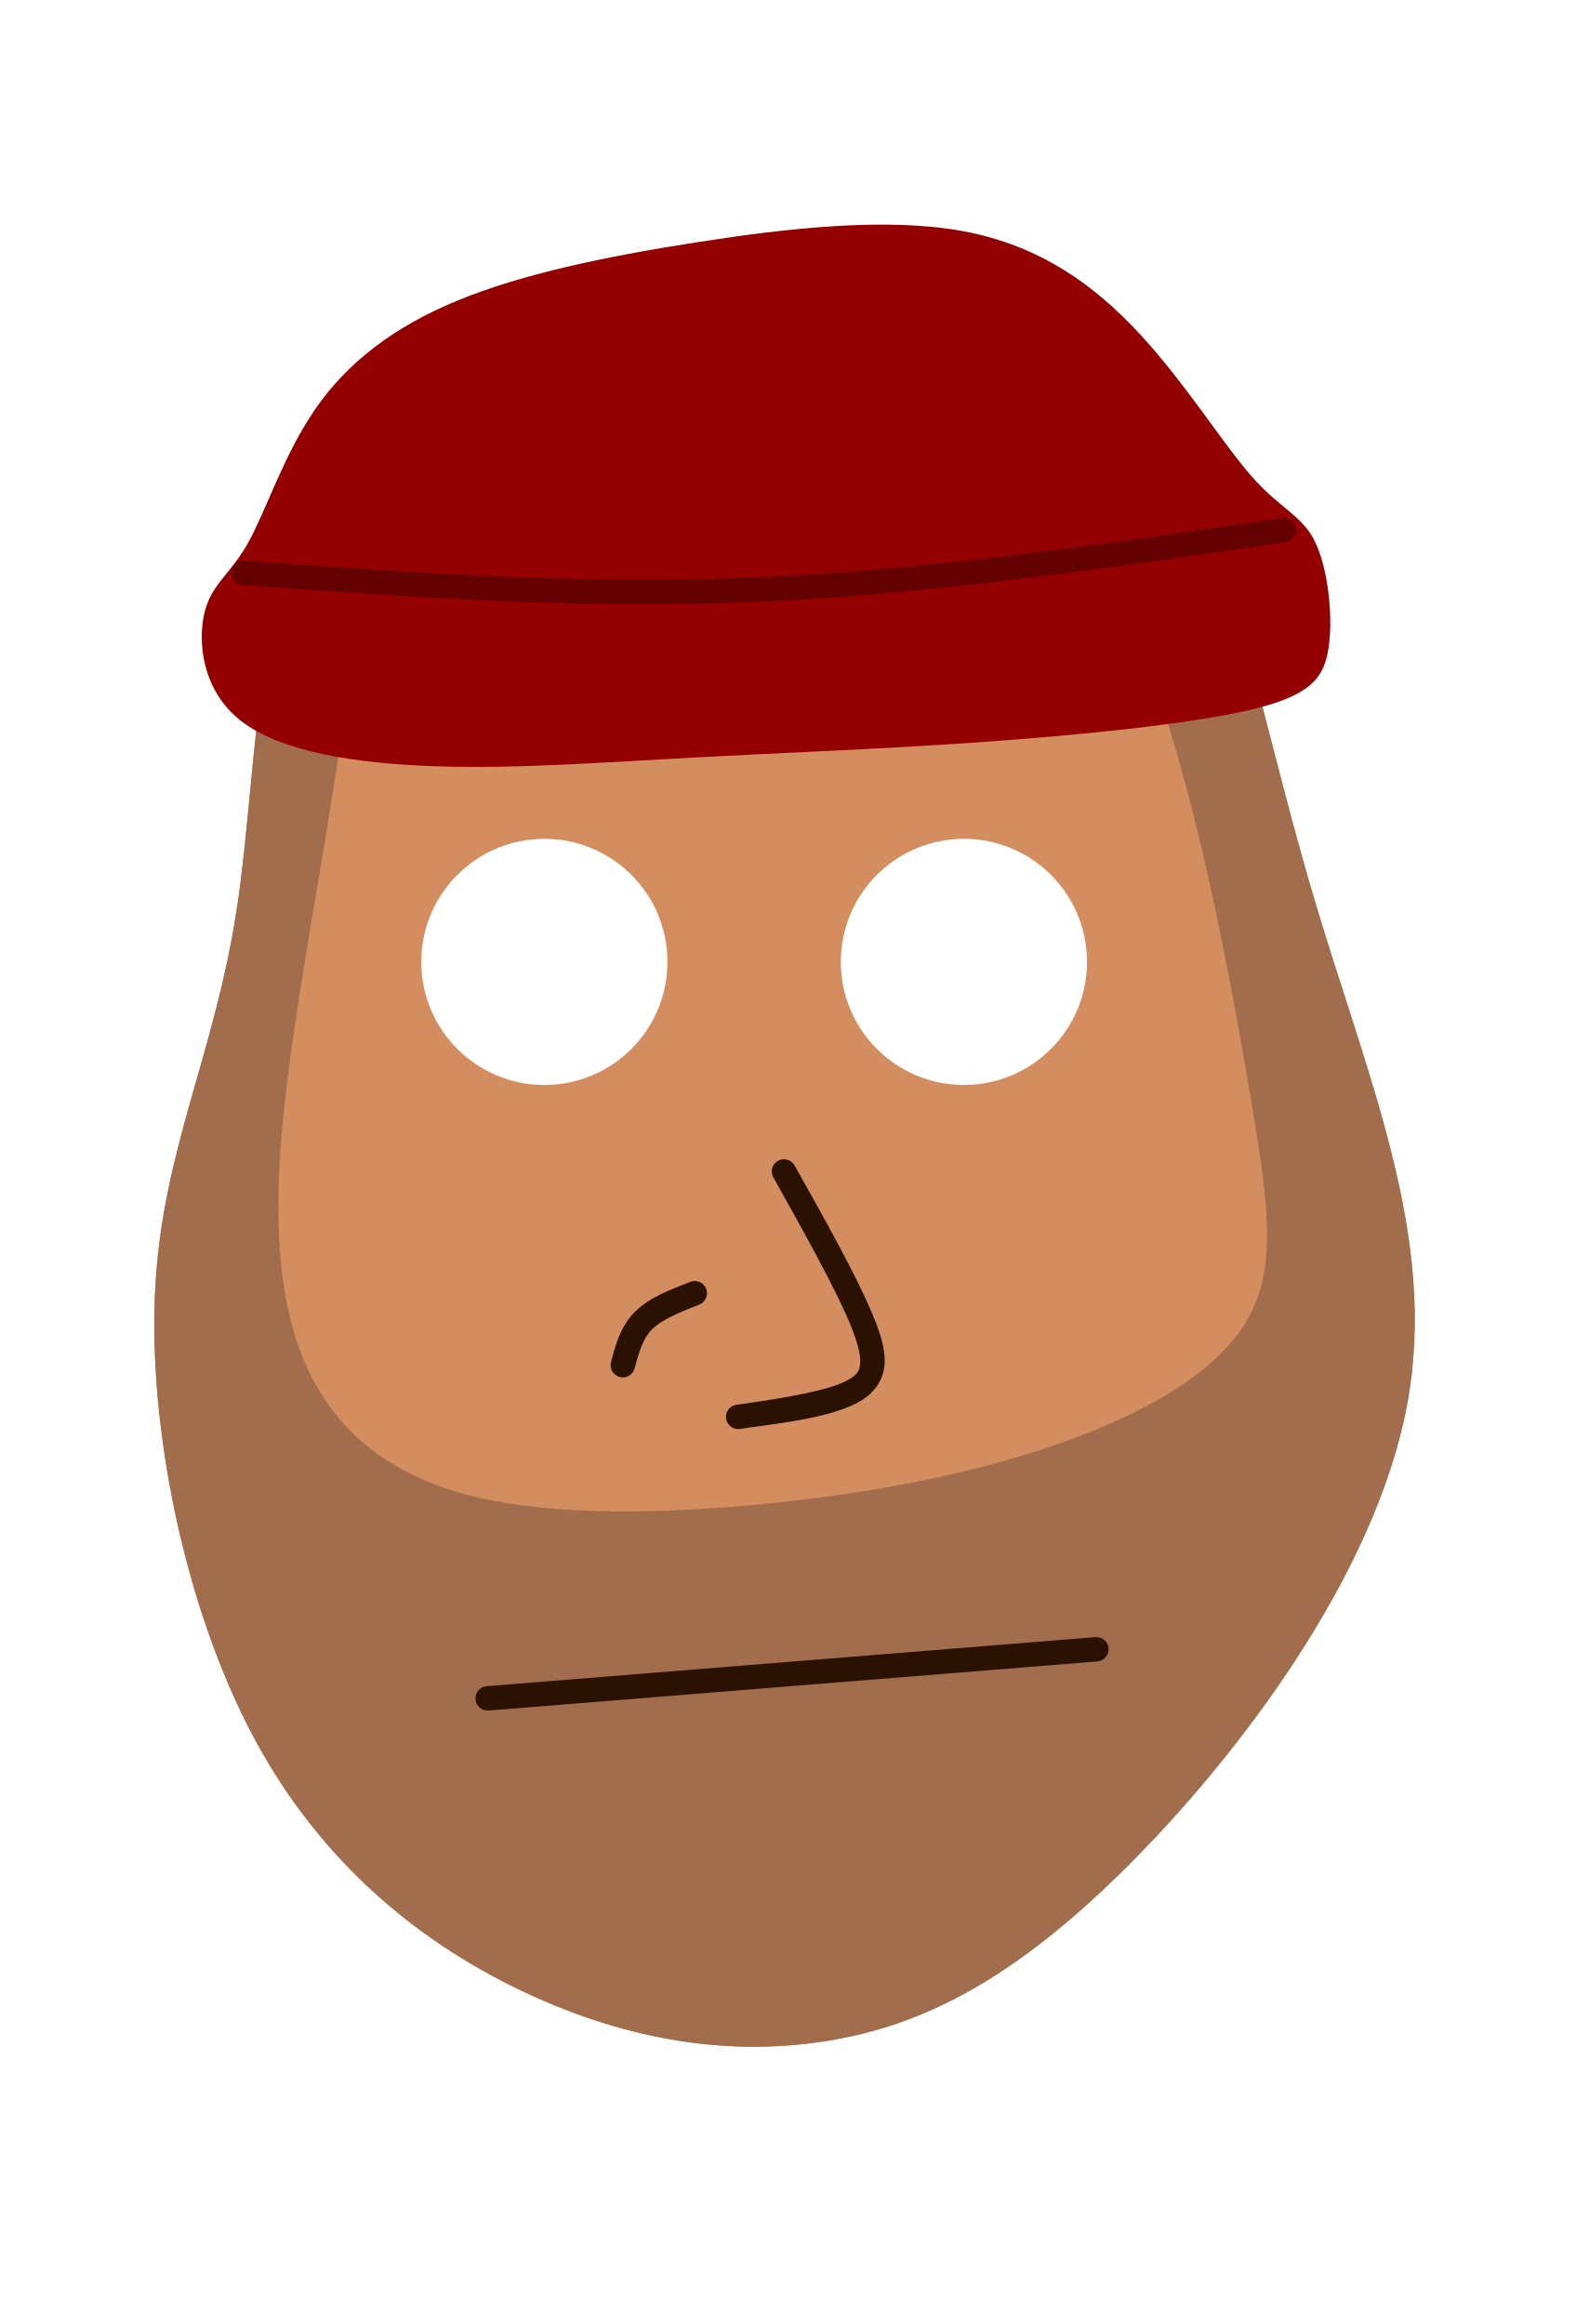
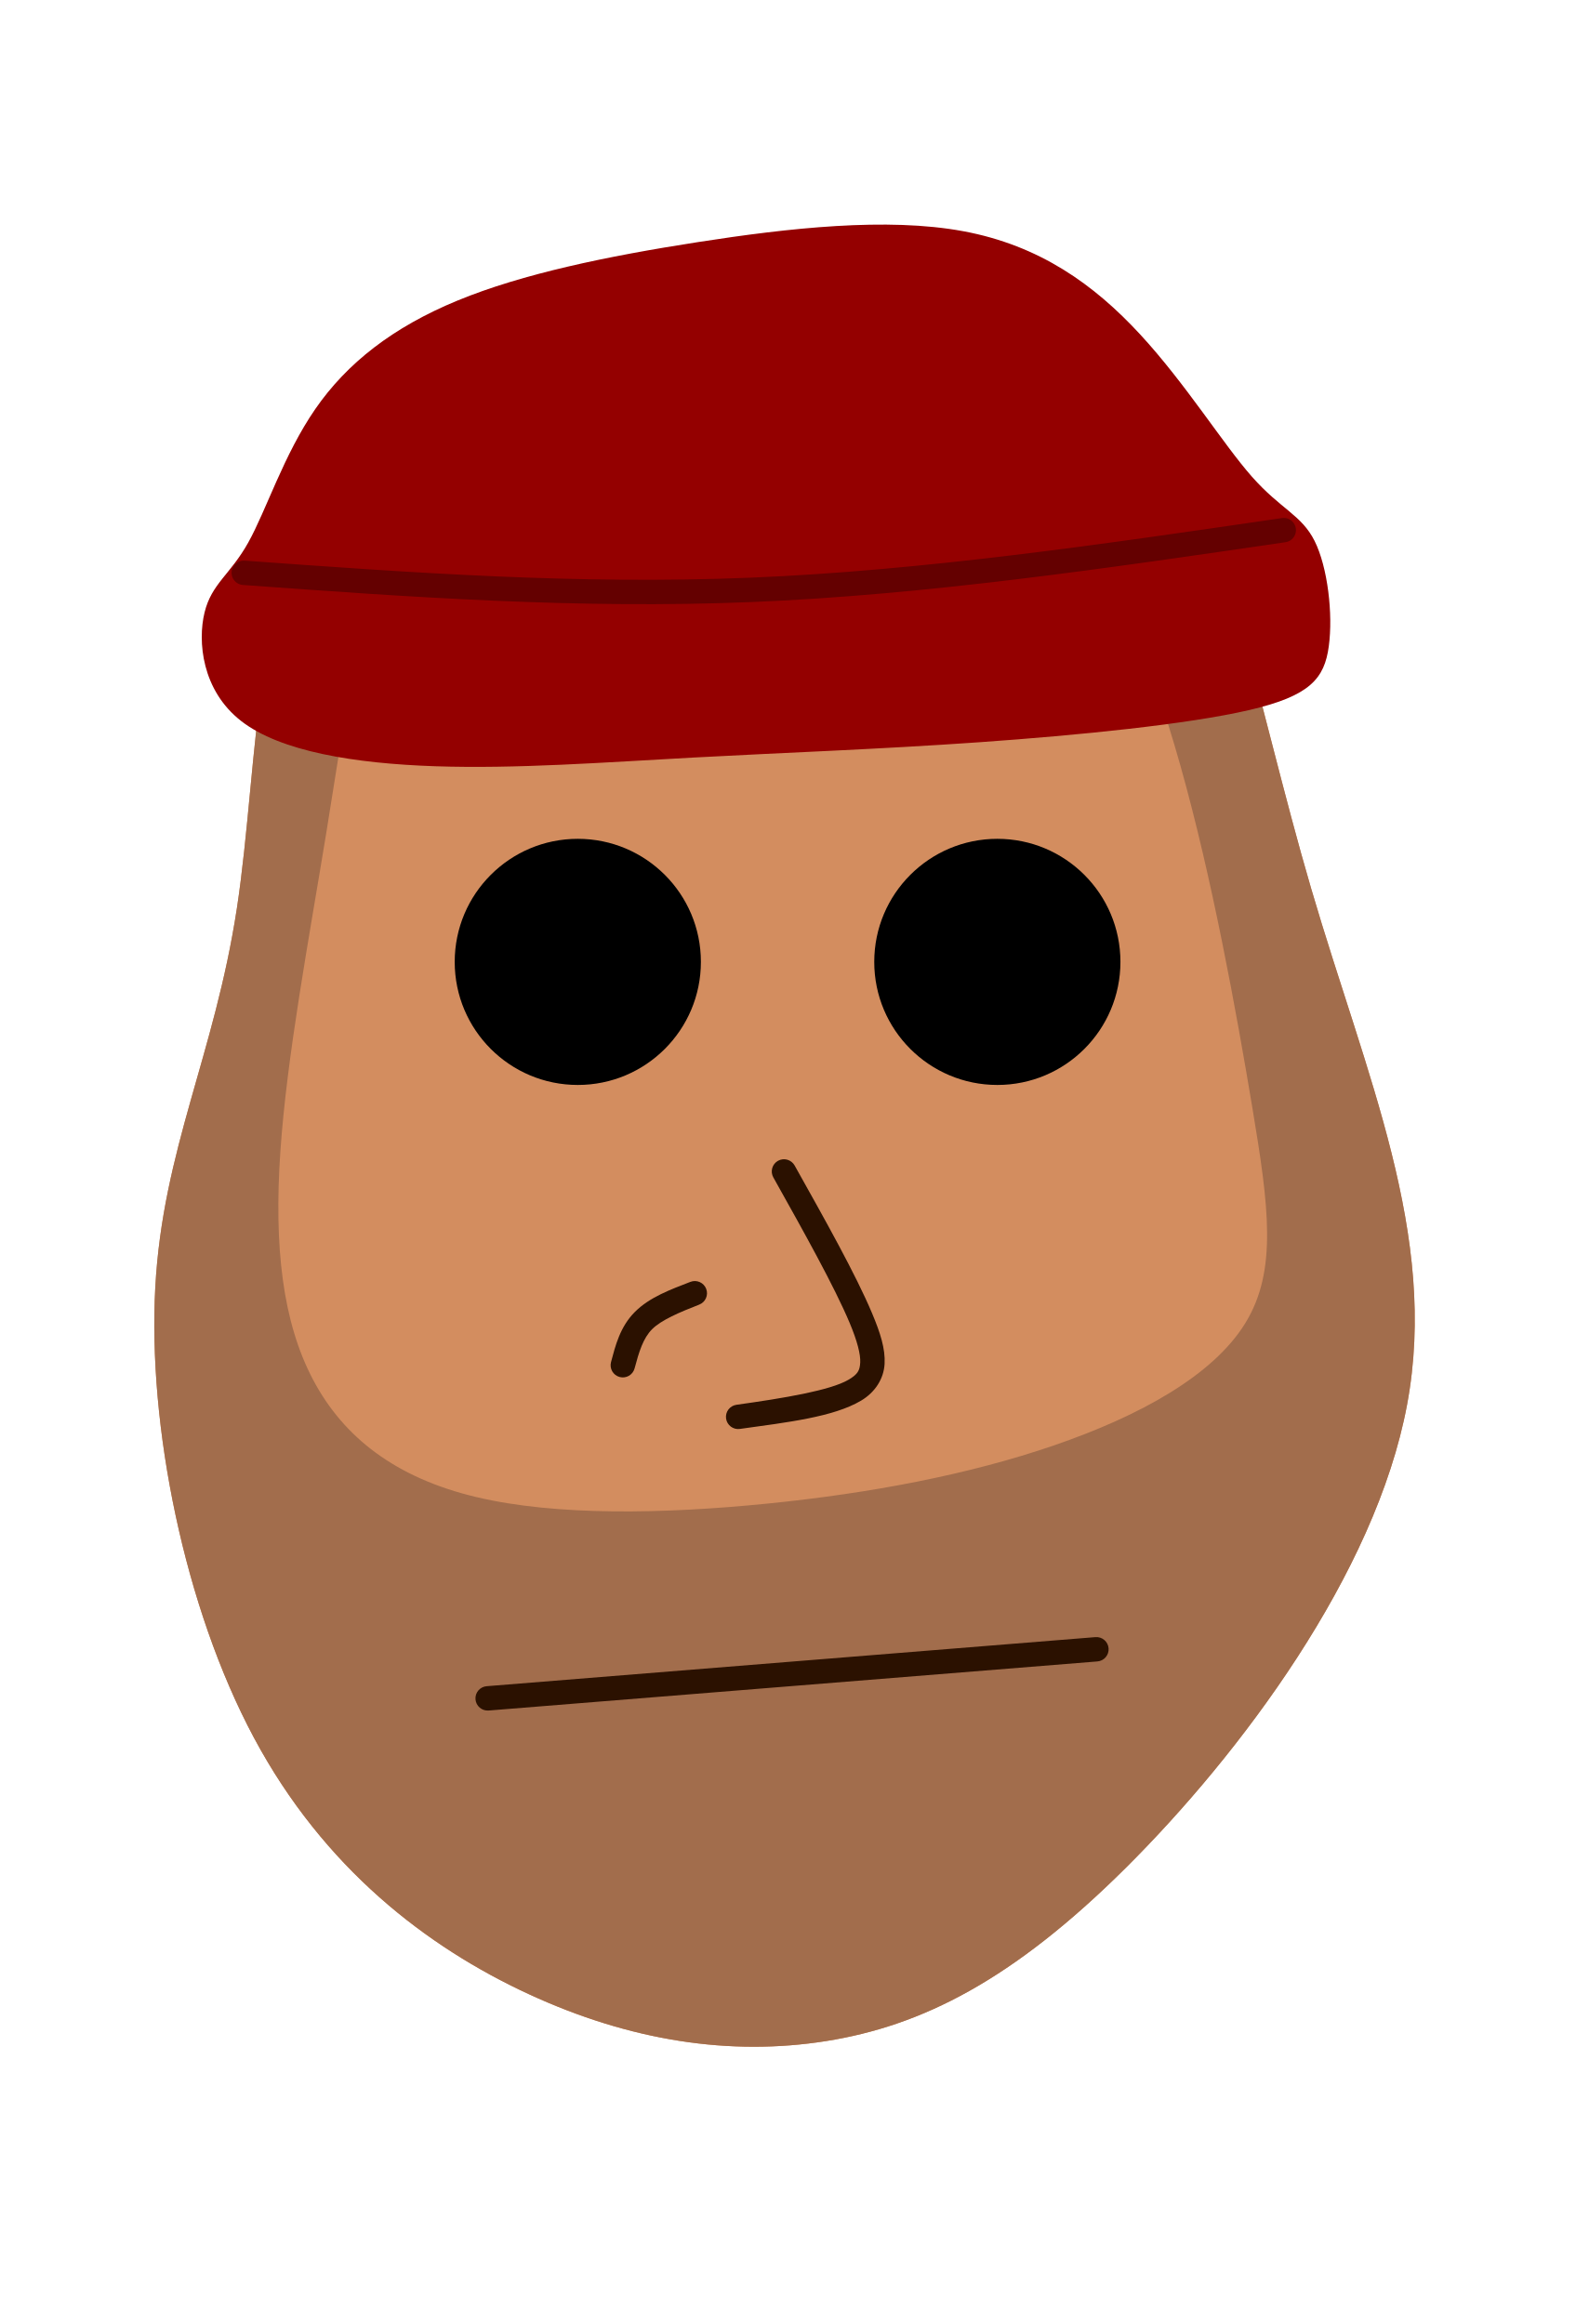
<svg xmlns="http://www.w3.org/2000/svg" width="731.838" height="1080" viewBox="0 0 193.632 285.75" version="1.1" id="svg5">
  <defs id="defs2">
    </defs>
  <g id="layer1">
-     <path id="path994-2" style="fill:#d38d5f;stroke:none;stroke-width:0.1;stroke-linejoin:round" d="m 109.416,34.099 c -4.268,0.066 -8.808,0.429 -13.601,0.91 -19.171,1.924 -42.389,5.744 -53.582,19.92 -11.193,14.176 -10.359,38.705 -13.114,56.752 -2.755,18.047 -9.098,29.611 -10.03,46.585 -0.932,16.974 3.544,39.355 12.126,55.396 8.582,16.041 21.267,25.739 33.765,31.521 12.499,5.782 24.81,7.647 36.562,5.781 11.752,-1.865 22.946,-7.46 36.893,-21.342 13.948,-13.882 30.649,-36.05 34.538,-56.91 3.889,-20.86 -5.036,-40.41 -11.795,-63.473 C 154.419,86.177 149.826,59.606 139.968,46.332 132.574,36.377 122.219,33.902 109.416,34.099 Z M 66.919,103.139 a 15.131,15.131 0 0 1 15.131,15.131 15.131,15.131 0 0 1 -15.131,15.132 15.131,15.131 0 0 1 -15.132,-15.132 15.131,15.131 0 0 1 15.132,-15.131 z m 51.574,0 a 15.131,15.131 0 0 1 15.131,15.131 15.131,15.131 0 0 1 -15.131,15.132 15.131,15.131 0 0 1 -15.132,-15.132 15.131,15.131 0 0 1 15.132,-15.131 z" />
+     <path id="path994-2" style="fill:#d38d5f;stroke:none;stroke-width:0.378;stroke-linejoin:round" d="M 422.506 128.863 C 419.554 128.826 416.567 128.832 413.543 128.879 C 397.413 129.127 380.251 130.499 362.137 132.316 C 289.679 139.587 201.926 154.027 159.621 207.605 C 117.317 261.184 120.469 353.893 110.057 422.102 C 99.644 490.31 75.671 534.019 72.146 598.172 C 68.622 662.325 85.542 746.915 117.977 807.541 C 150.411 868.167 198.354 904.825 245.594 926.678 C 292.833 948.531 339.363 955.578 383.781 948.527 C 428.199 941.477 470.506 920.331 523.221 867.863 C 575.936 815.396 639.059 731.612 653.758 652.771 C 668.457 573.931 634.726 500.039 609.178 412.873 C 583.63 325.708 566.27 225.283 529.012 175.115 C 502.814 139.841 466.779 129.416 422.506 128.863 z " transform="scale(0.2645833)" />
    <path id="rect1160" style="fill:#a26d4c;stroke:none;stroke-width:11.339;stroke-linecap:round;stroke-linejoin:round;fill-opacity:1" d="M 422.506 128.863 C 419.554 128.826 416.567 128.832 413.543 128.879 C 397.413 129.127 380.251 130.499 362.137 132.316 C 289.679 139.587 201.926 154.027 159.621 207.605 C 117.317 261.184 120.469 353.893 110.057 422.102 C 99.644 490.31 75.671 534.019 72.146 598.172 C 68.622 662.325 85.542 746.915 117.977 807.541 C 150.411 868.167 198.354 904.825 245.594 926.678 C 292.833 948.531 339.363 955.578 383.781 948.527 C 428.199 941.477 470.506 920.331 523.221 867.863 C 575.936 815.396 639.059 731.612 653.758 652.771 C 668.457 573.931 634.726 500.039 609.178 412.873 C 583.63 325.708 566.27 225.283 529.012 175.115 C 502.814 139.841 466.779 129.416 422.506 128.863 z M 434.641 204.312 C 455.947 204.058 476 213.685 493.709 234.689 C 515.505 260.541 533.751 303.626 548.451 355.836 C 563.151 408.046 574.303 469.378 581.906 514.998 C 589.51 560.618 593.565 590.523 578.611 614.854 C 563.658 639.184 529.697 657.939 489.906 671.625 C 450.115 685.311 404.497 693.927 356.596 698.742 C 308.695 703.558 258.512 704.571 221.256 695.701 C 184 686.831 159.67 668.078 145.477 641.213 C 131.283 614.348 127.228 579.373 130.27 535.02 C 133.311 490.666 143.448 436.937 151.559 387.262 C 159.669 337.586 165.751 291.968 176.143 262.314 C 186.534 232.661 201.234 218.974 217.709 214.666 C 234.184 210.358 252.431 215.426 272.453 223.283 C 292.475 231.14 314.271 241.785 339.361 236.969 C 364.452 232.153 392.837 211.878 419.703 206.049 C 424.74 204.956 429.724 204.371 434.641 204.312 z " transform="scale(0.2645833)" />
    <path style="color:#000000;fill:#2b1100;stroke-linecap:round;stroke-linejoin:round;-inkscape-stroke:none" d="m 134.664,201.294 -74.836,6.035 a 1.5,1.5 0 0 0 -1.375,1.615 1.5,1.5 0 0 0 1.617,1.375 l 74.834,-6.035 a 1.5,1.5 0 0 0 1.375,-1.615 1.5,1.5 0 0 0 -1.615,-1.375 z" id="path36010-8" />
    <path style="color:#000000;fill:#2b1100;stroke-linecap:round;stroke-linejoin:round;-inkscape-stroke:none" d="m 96.781,142.591 a 1.5,1.5 0 0 0 -1.139,0.135 1.5,1.5 0 0 0 -0.576,2.043 c 3.755,6.706 7.503,13.418 9.381,17.887 0.939,2.234 1.353,3.876 1.301,4.871 -0.053,0.995 -0.31,1.447 -1.422,2.109 -2.224,1.324 -8.024,2.285 -13.791,3.09 a 1.5,1.5 0 0 0 -1.279,1.693 1.5,1.5 0 0 0 1.693,1.277 c 5.767,-0.805 11.502,-1.454 14.91,-3.482 1.704,-1.014 2.787,-2.675 2.885,-4.529 0.098,-1.854 -0.526,-3.799 -1.531,-6.191 -2.011,-4.786 -5.774,-11.485 -9.529,-18.191 a 1.5,1.5 0 0 0 -0.902,-0.711 z" id="path36014-7" />
    <path style="color:#000000;fill:#2b1100;stroke-linecap:round;stroke-linejoin:round;-inkscape-stroke:none" d="m 84.871,157.613 c -2.414,0.939 -4.991,1.863 -6.82,3.691 -1.829,1.829 -2.401,4.16 -2.938,6.172 a 1.5,1.5 0 0 0 1.062,1.836 1.5,1.5 0 0 0 1.836,-1.062 c 0.536,-2.012 1.038,-3.702 2.16,-4.824 1.122,-1.122 3.371,-2.077 5.785,-3.016 a 1.5,1.5 0 0 0 0.855,-1.941 1.5,1.5 0 0 0 -1.941,-0.855 z" id="path36018-2" />
    <path style="fill:#940000;fill-opacity:1;stroke:none;stroke-width:3;stroke-linecap:round;stroke-linejoin:round" d="m 29.639,88.649 c 4.828,3.755 13.948,5.23 23.872,5.566 9.924,0.335 20.653,-0.469 31.785,-1.073 11.132,-0.604 22.665,-1.006 35.071,-1.878 12.406,-0.872 25.683,-2.213 33.193,-3.956 7.51,-1.743 9.254,-3.889 9.79,-7.846 0.536,-3.956 -0.134,-9.723 -1.743,-12.942 -1.609,-3.219 -4.157,-3.889 -7.711,-7.913 -3.554,-4.023 -8.114,-11.399 -13.747,-17.502 -5.633,-6.102 -12.338,-10.93 -21.726,-12.674 -9.388,-1.744 -21.458,-0.402 -32.657,1.341 -11.199,1.743 -21.525,3.889 -29.505,7.175 -7.98,3.286 -13.613,7.712 -17.502,13.344 -3.889,5.633 -6.035,12.473 -8.248,16.429 -2.213,3.956 -4.493,5.029 -5.364,8.583 -0.872,3.554 -0.335,9.589 4.493,13.344 z" id="path2863" />
    <path style="fill:none;fill-opacity:1;stroke:#640000;stroke-width:3;stroke-linecap:round;stroke-linejoin:round;stroke-opacity:1" d="M 157.811,65.183 C 135.722,68.418 113.633,71.653 92.325,72.528 71.018,73.402 50.494,71.916 29.968,70.43" id="path4564" />
-     <path style="fill:#d38d5f;stroke:none;stroke-width:0.1;stroke-linejoin:round" d="m 244.787,96.334 a 15.131,15.131 0 0 0 -15.132,15.131 15.131,15.131 0 0 0 15.132,15.132 15.131,15.131 0 0 0 15.131,-15.132 15.131,15.131 0 0 0 -15.131,-15.131 z" id="path5495" />
+     <path id="path5495-2" style="fill:#000000;stroke:none;stroke-width:0.1;stroke-linejoin:round" d="m 122.604,103.139 a 15.131,15.131 0 0 0 -15.132,15.131 15.131,15.131 0 0 0 15.132,15.132 15.131,15.131 0 0 0 15.131,-15.132 15.131,15.131 0 0 0 -15.131,-15.131 z m -51.574,0 a 15.131,15.131 0 0 0 -15.132,15.131 15.131,15.131 0 0 0 15.132,15.132 15.131,15.131 0 0 0 15.131,-15.132 15.131,15.131 0 0 0 -15.131,-15.131 z" />
  </g>
</svg>
